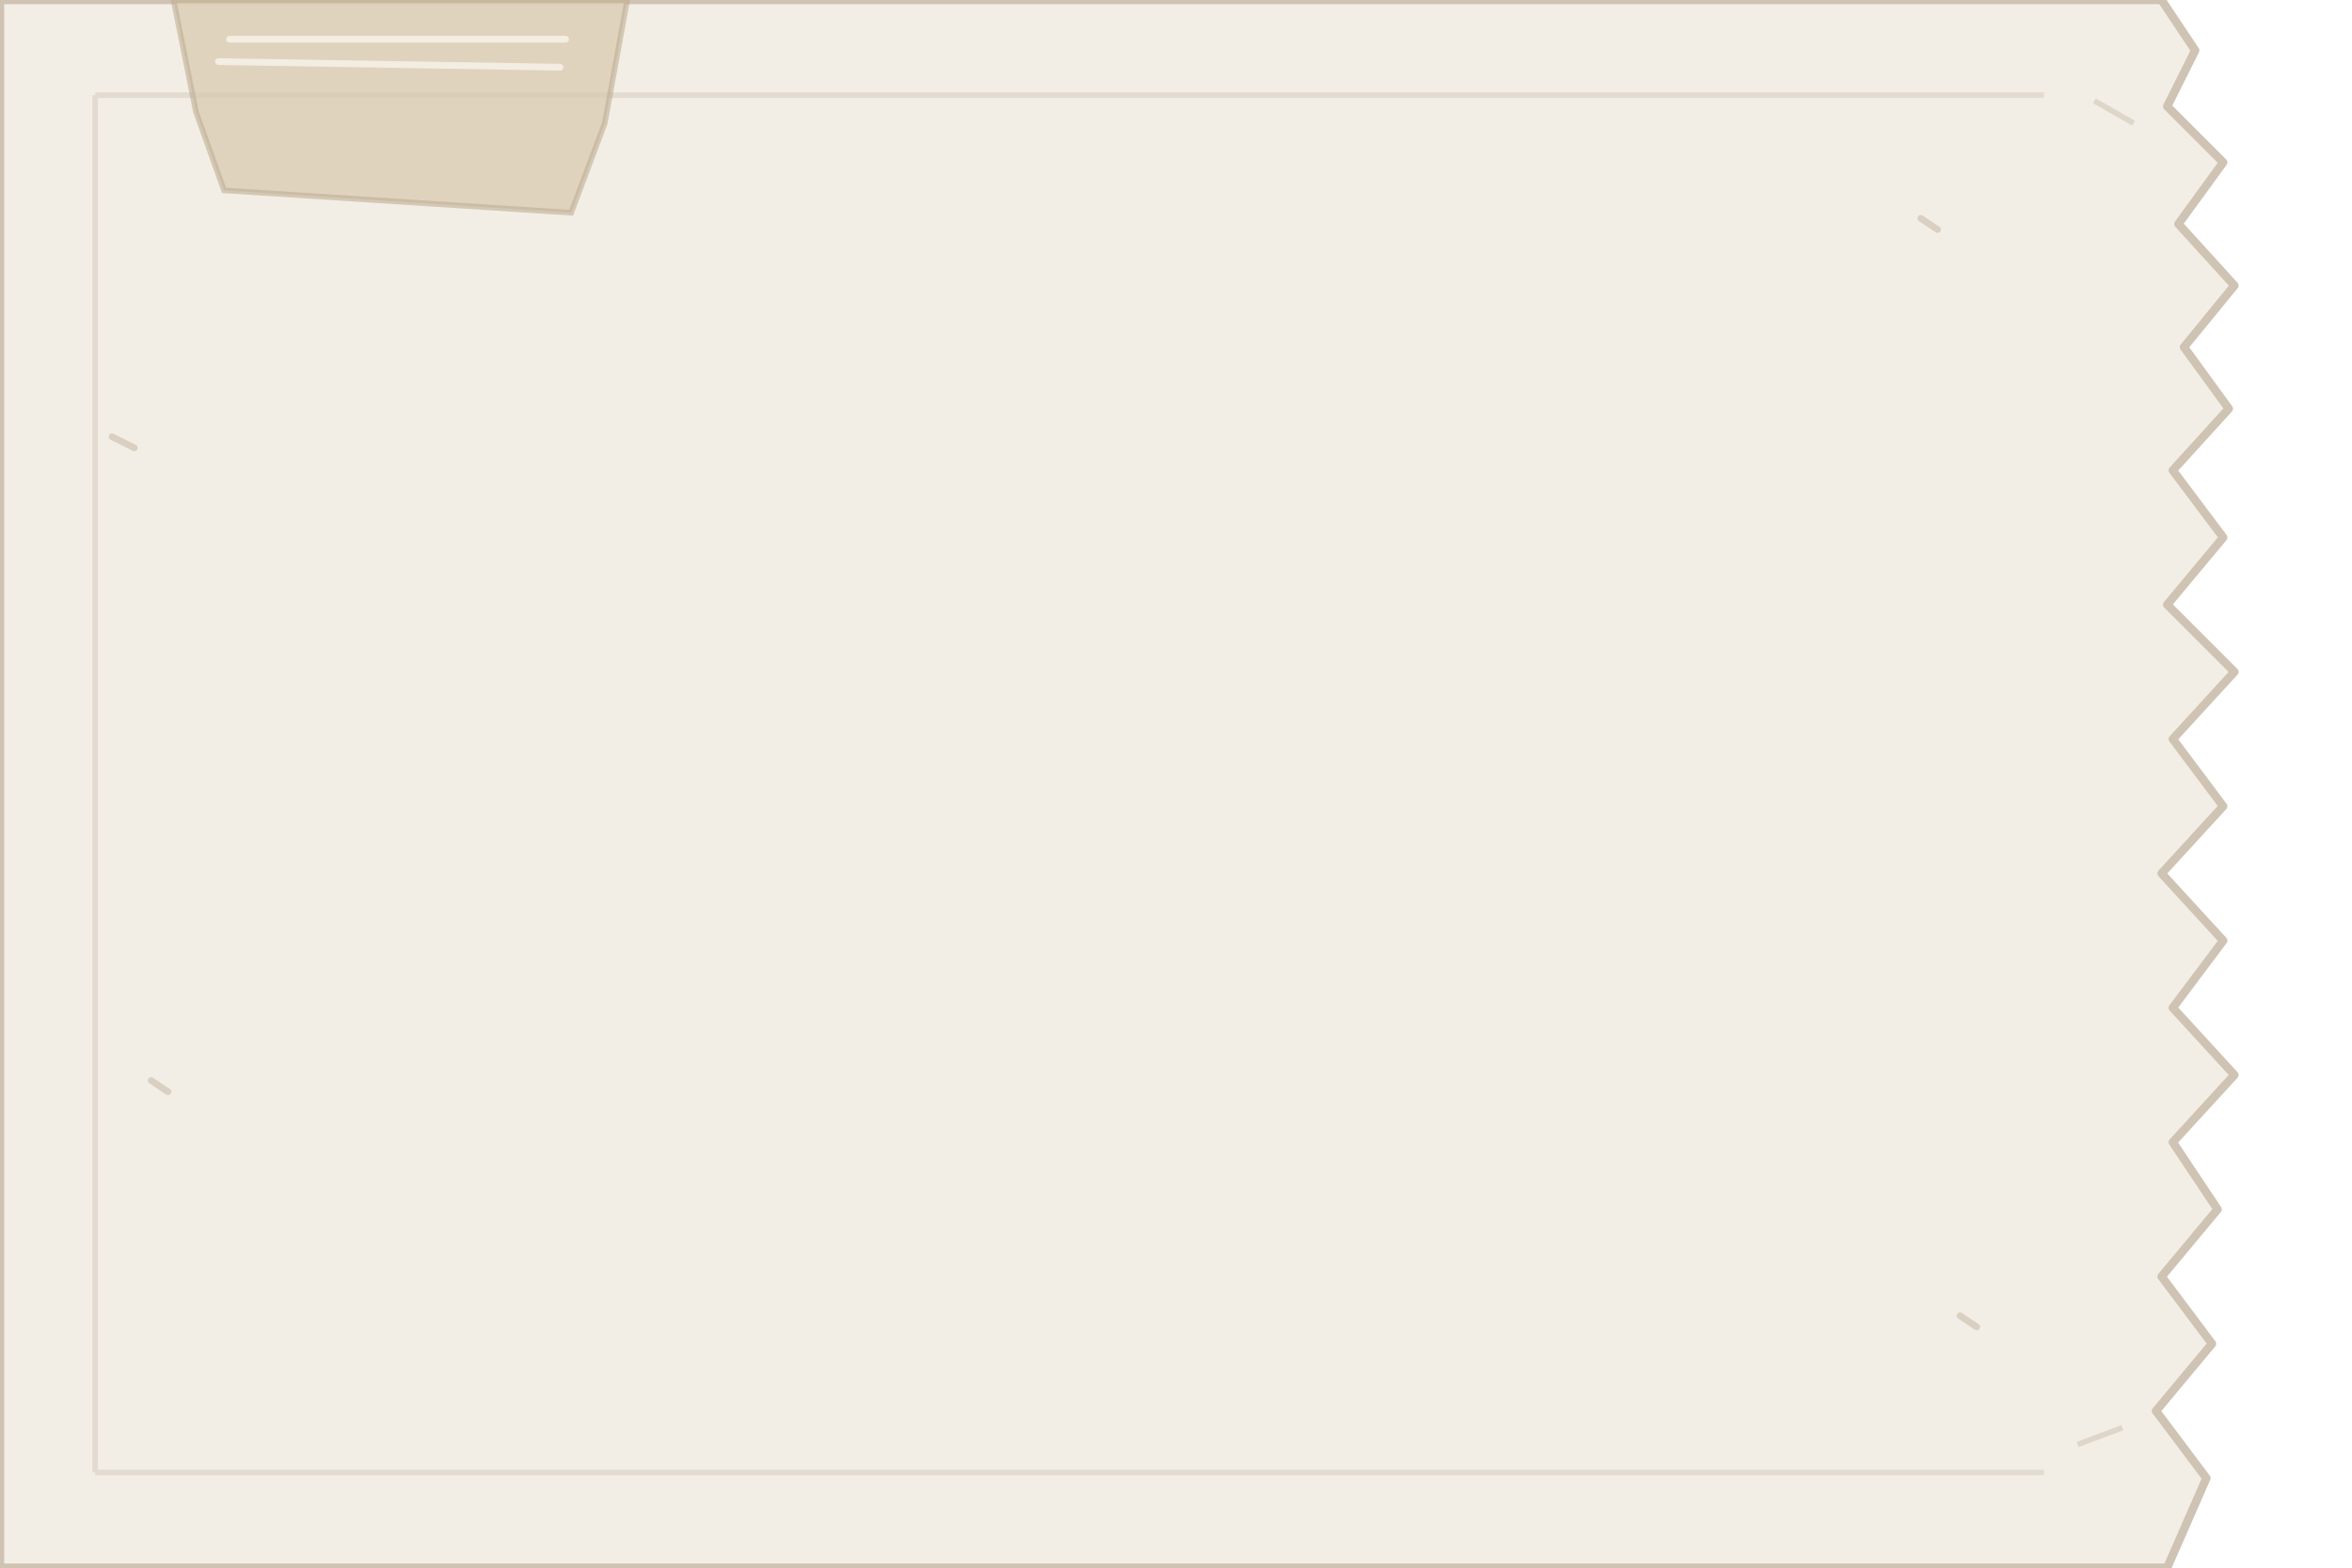
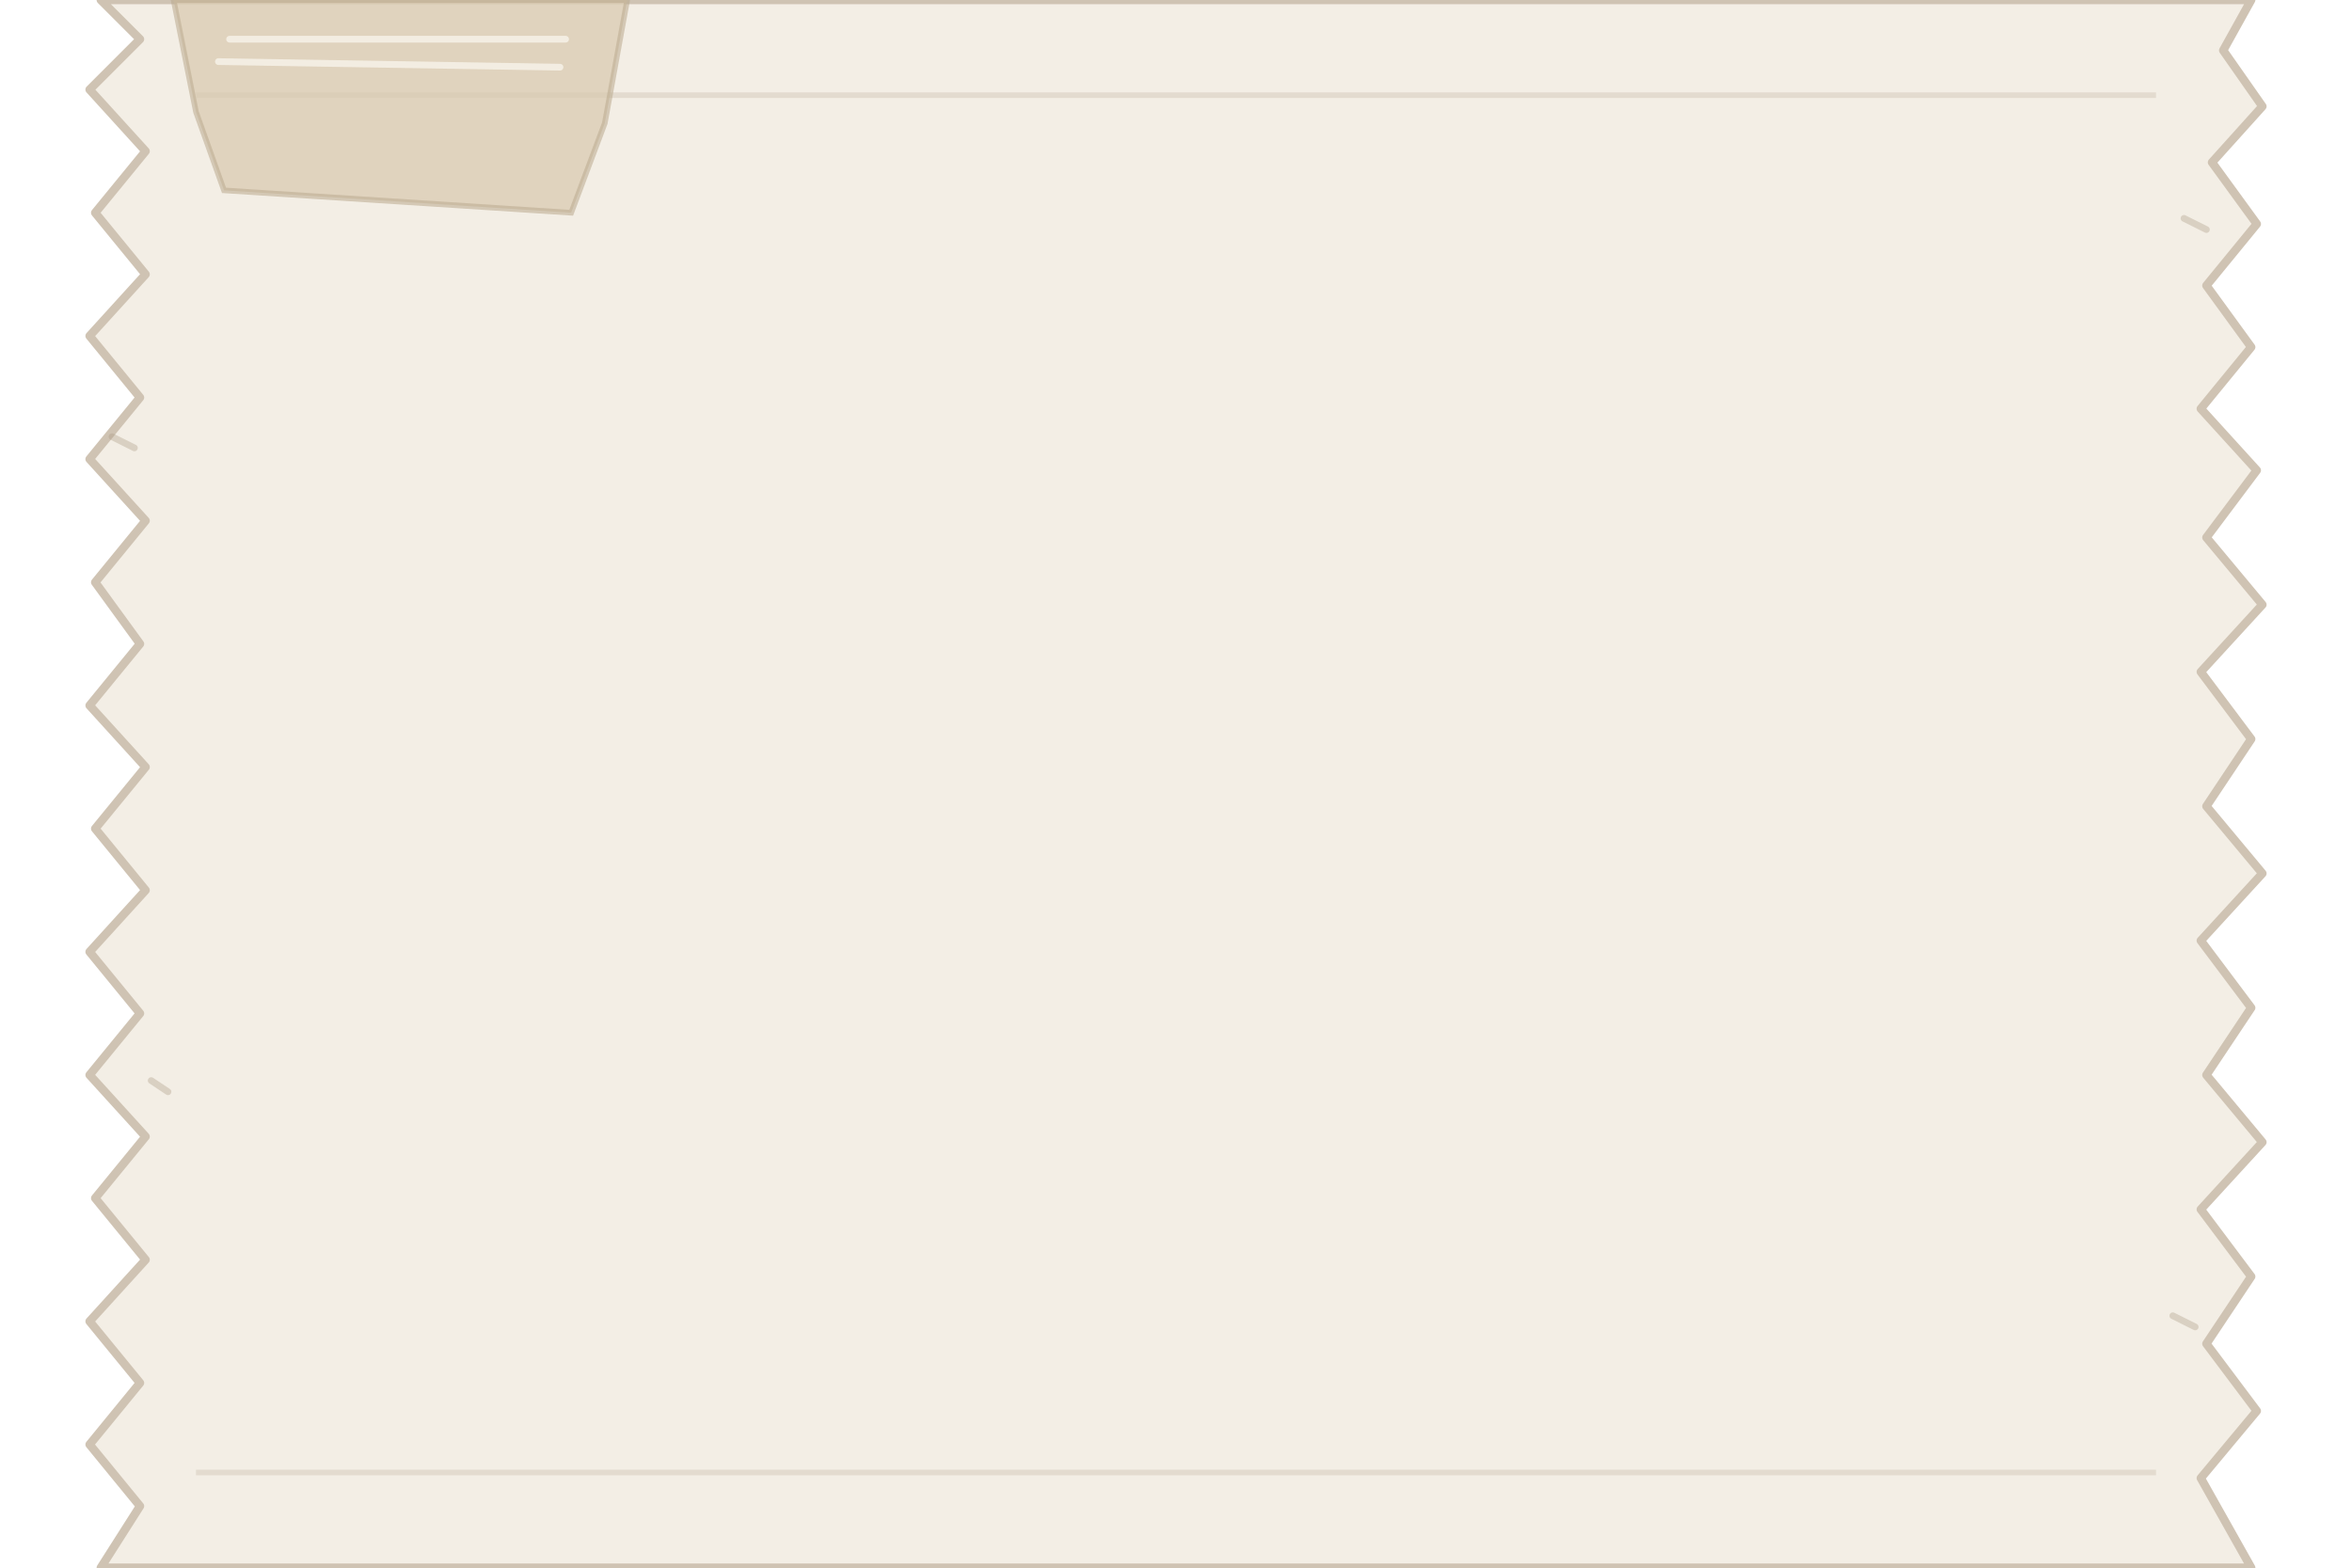
<svg xmlns="http://www.w3.org/2000/svg" width="420" height="280" viewBox="0 0 420 280">
-   <path d="M0 0H386L392 9 387 19 397 29 389 40 399 51 390 62 398 73 388 84 397 96 387 108 399 120 388 132 397 144 386 156 397 168 388 180 399 192 388 204 396 216 386 228 395 240 385 252 394 264 387 280H0Z" fill="#F3EEE5" stroke="#CFC3B3" stroke-width="1.5" stroke-linejoin="round" />
-   <path d="M17 17H365M17 263H365M17 17V263" fill="none" stroke="#B9AA98" stroke-opacity=".28" stroke-width="1" />
+   <path d="M18 0H402L397 9 404 19 395 29 403 40 394 51 402 62 393 73 403 84 394 96 404 108 393 120 402 132 394 144 404 156 393 168 402 180 394 192 404 204 393 216 402 228 394 240 403 252 393 264 402 280H18L25 269 16 258 25 247 16 236 26 225 17 214 26 203 16 192 25 181 16 170 26 159 17 148 26 137 16 126 25 115 17 104 26 93 16 82 25 71 16 60 26 49 17 38 26 27 16 16 25 7Z" fill="#F3EEE5" stroke="#CFC3B3" stroke-width="1.5" stroke-linejoin="round" />
+   <path d="M35 17H385M35 263H385" fill="none" stroke="#B9AA98" stroke-opacity=".28" stroke-width="1" />
  <path d="M31 0H112L108 22 102 38 40 34 35 20Z" fill="#D8C9AF" fill-opacity=".72" stroke="#B9A98F" stroke-opacity=".55" stroke-width="1" />
  <path d="M41 7 101 7M39 11 100 12" fill="none" stroke="#F8F4EC" stroke-opacity=".78" stroke-width="1.2" stroke-linecap="round" />
-   <path d="M20 78 24 80M27 193 30 195M343 39 346 41M350 235 353 237" fill="none" stroke="#A99781" stroke-opacity=".35" stroke-width="1.2" stroke-linecap="round" />
-   <path d="M374 18 381 22M371 258 379 255" fill="none" stroke="#B9AA98" stroke-opacity=".35" stroke-width="1" />
+   <path d="M20 78 24 80M27 193 30 195M390 39 394 41M388 235 392 237" fill="none" stroke="#A99781" stroke-opacity=".35" stroke-width="1.2" stroke-linecap="round" />
</svg>
